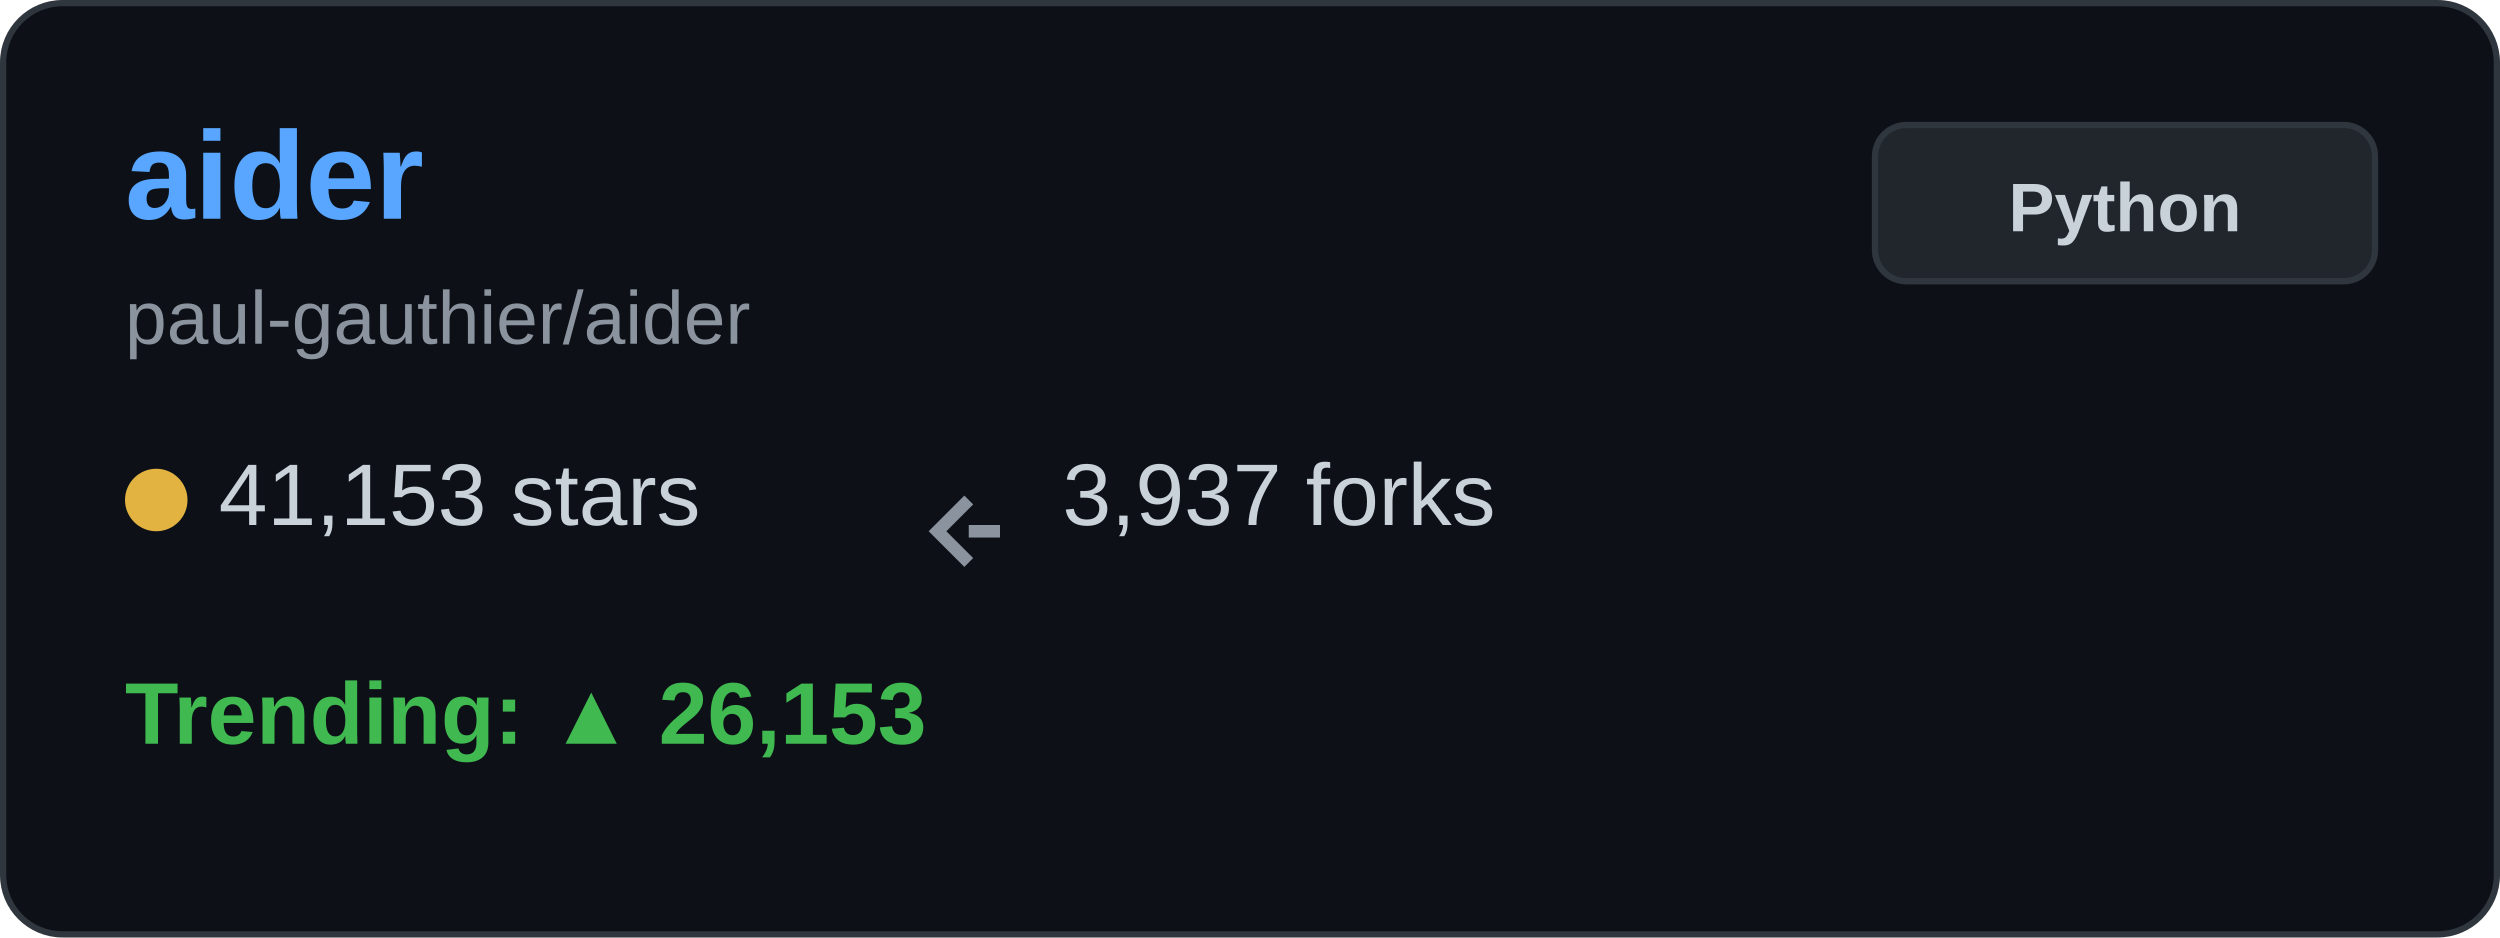
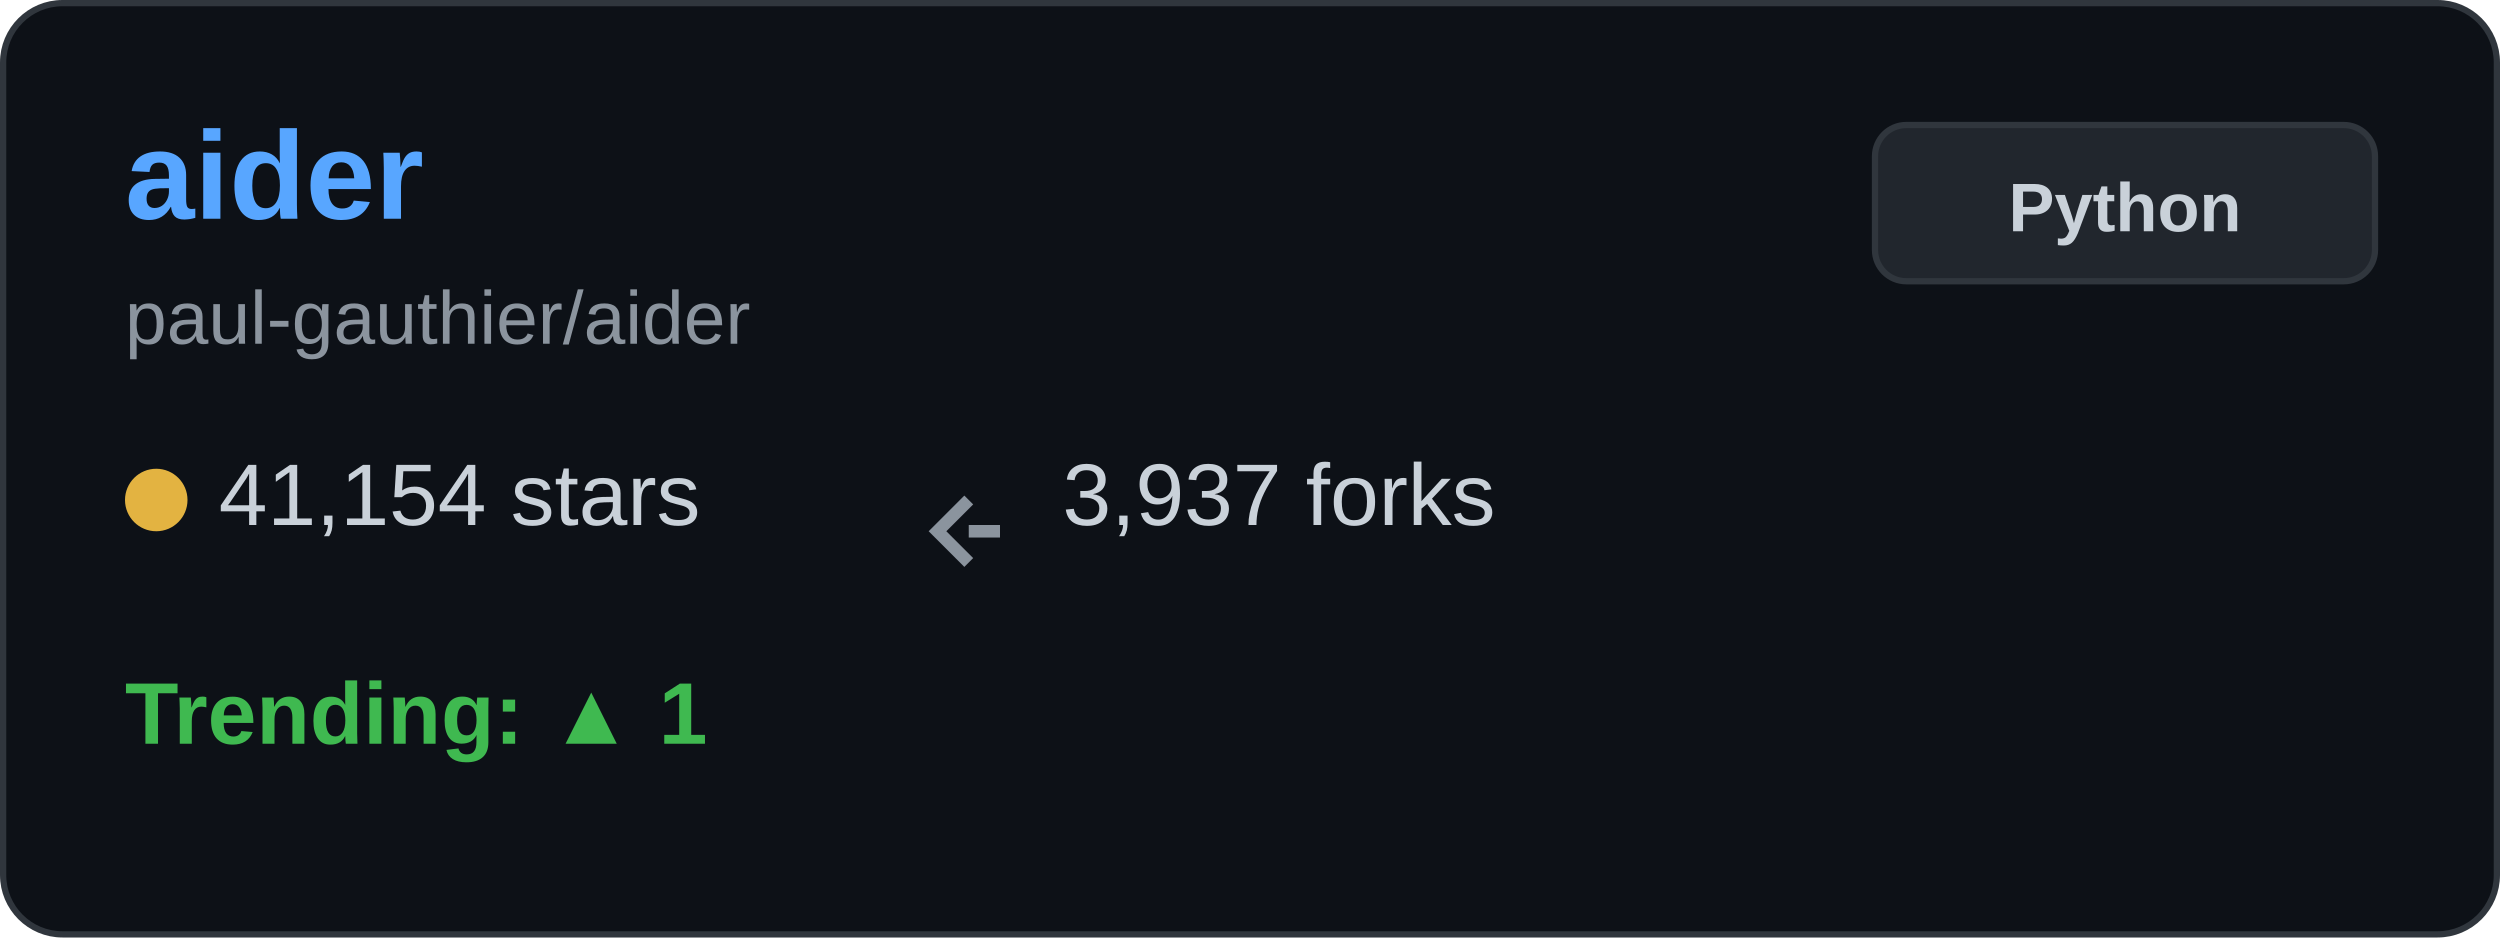
<svg xmlns="http://www.w3.org/2000/svg" width="400" height="150" viewBox="0 0 400 150" fill="none">
  <rect x="0.5" y="0.5" width="399" height="149" rx="9.5" fill="#0d1117" stroke="#30363d" />
  <text x="20" y="35" font-family="Arial, sans-serif" font-size="20" font-weight="bold" fill="#58a6ff">aider</text>
  <text x="20" y="55" font-family="Arial, sans-serif" font-size="12" fill="#8b949e">paul-gauthier/aider</text>
  <g transform="translate(20, 80)">
    <circle cx="5" cy="0" r="5" fill="#e3b341" />
-     <text x="15" y="4" font-family="Arial, sans-serif" font-size="14" fill="#c9d1d9">41,153 stars</text>
+     <text x="15" y="4" font-family="Arial, sans-serif" font-size="14" fill="#c9d1d9">41,154 stars</text>
  </g>
  <g transform="translate(150, 80)">
    <path d="M5 0 L0 5 L5 10 M5 5 L10 5" stroke="#8b949e" stroke-width="2" fill="none" />
    <text x="20" y="4" font-family="Arial, sans-serif" font-size="14" fill="#c9d1d9">3,937 forks</text>
  </g>
  <g transform="translate(20, 115)">
-     <text x="0" y="4" font-family="Arial, sans-serif" font-size="14" font-weight="bold" fill="#3fb950">Trending: ▲ 26,153</text>
+     <text x="0" y="4" font-family="Arial, sans-serif" font-size="14" font-weight="bold" fill="#3fb950">Trending: ▲ 1</text>
  </g>
  <rect x="300" y="20" width="80" height="25" rx="5" fill="#21262d" stroke="#30363d" />
  <text x="340" y="37" font-family="Arial, sans-serif" font-size="11" font-weight="bold" fill="#c9d1d9" text-anchor="middle">Python</text>
</svg>
